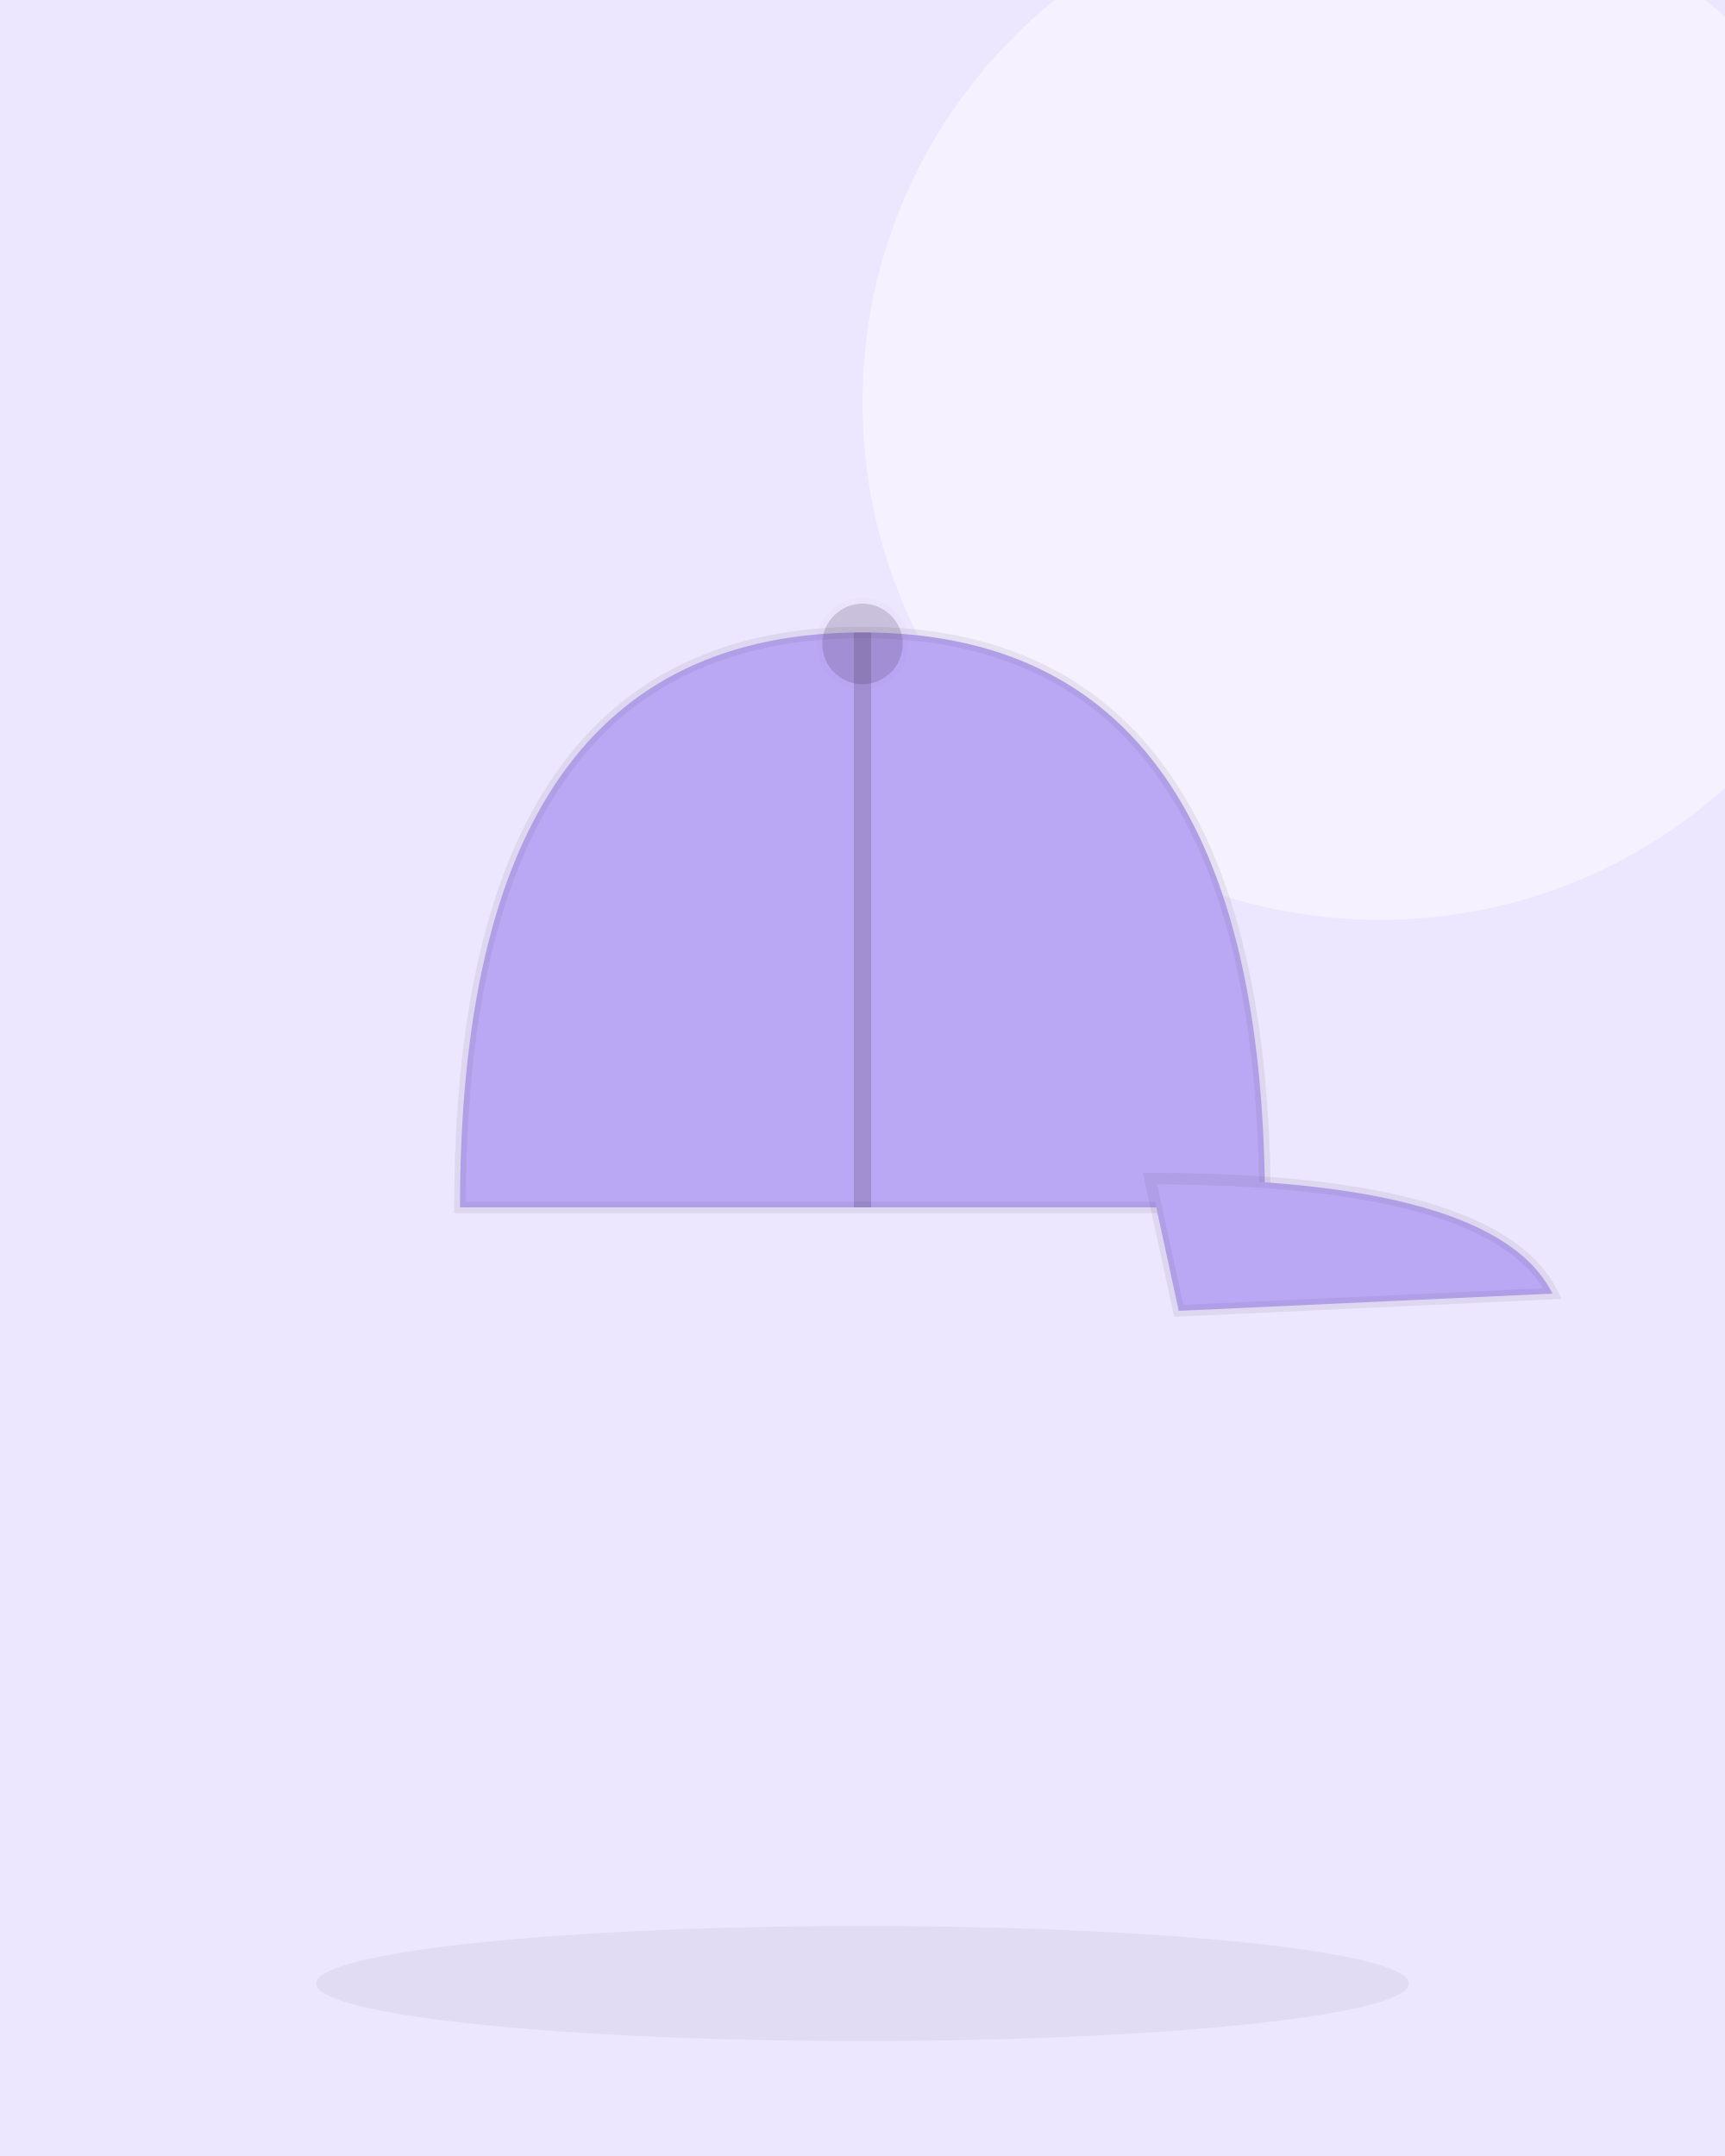
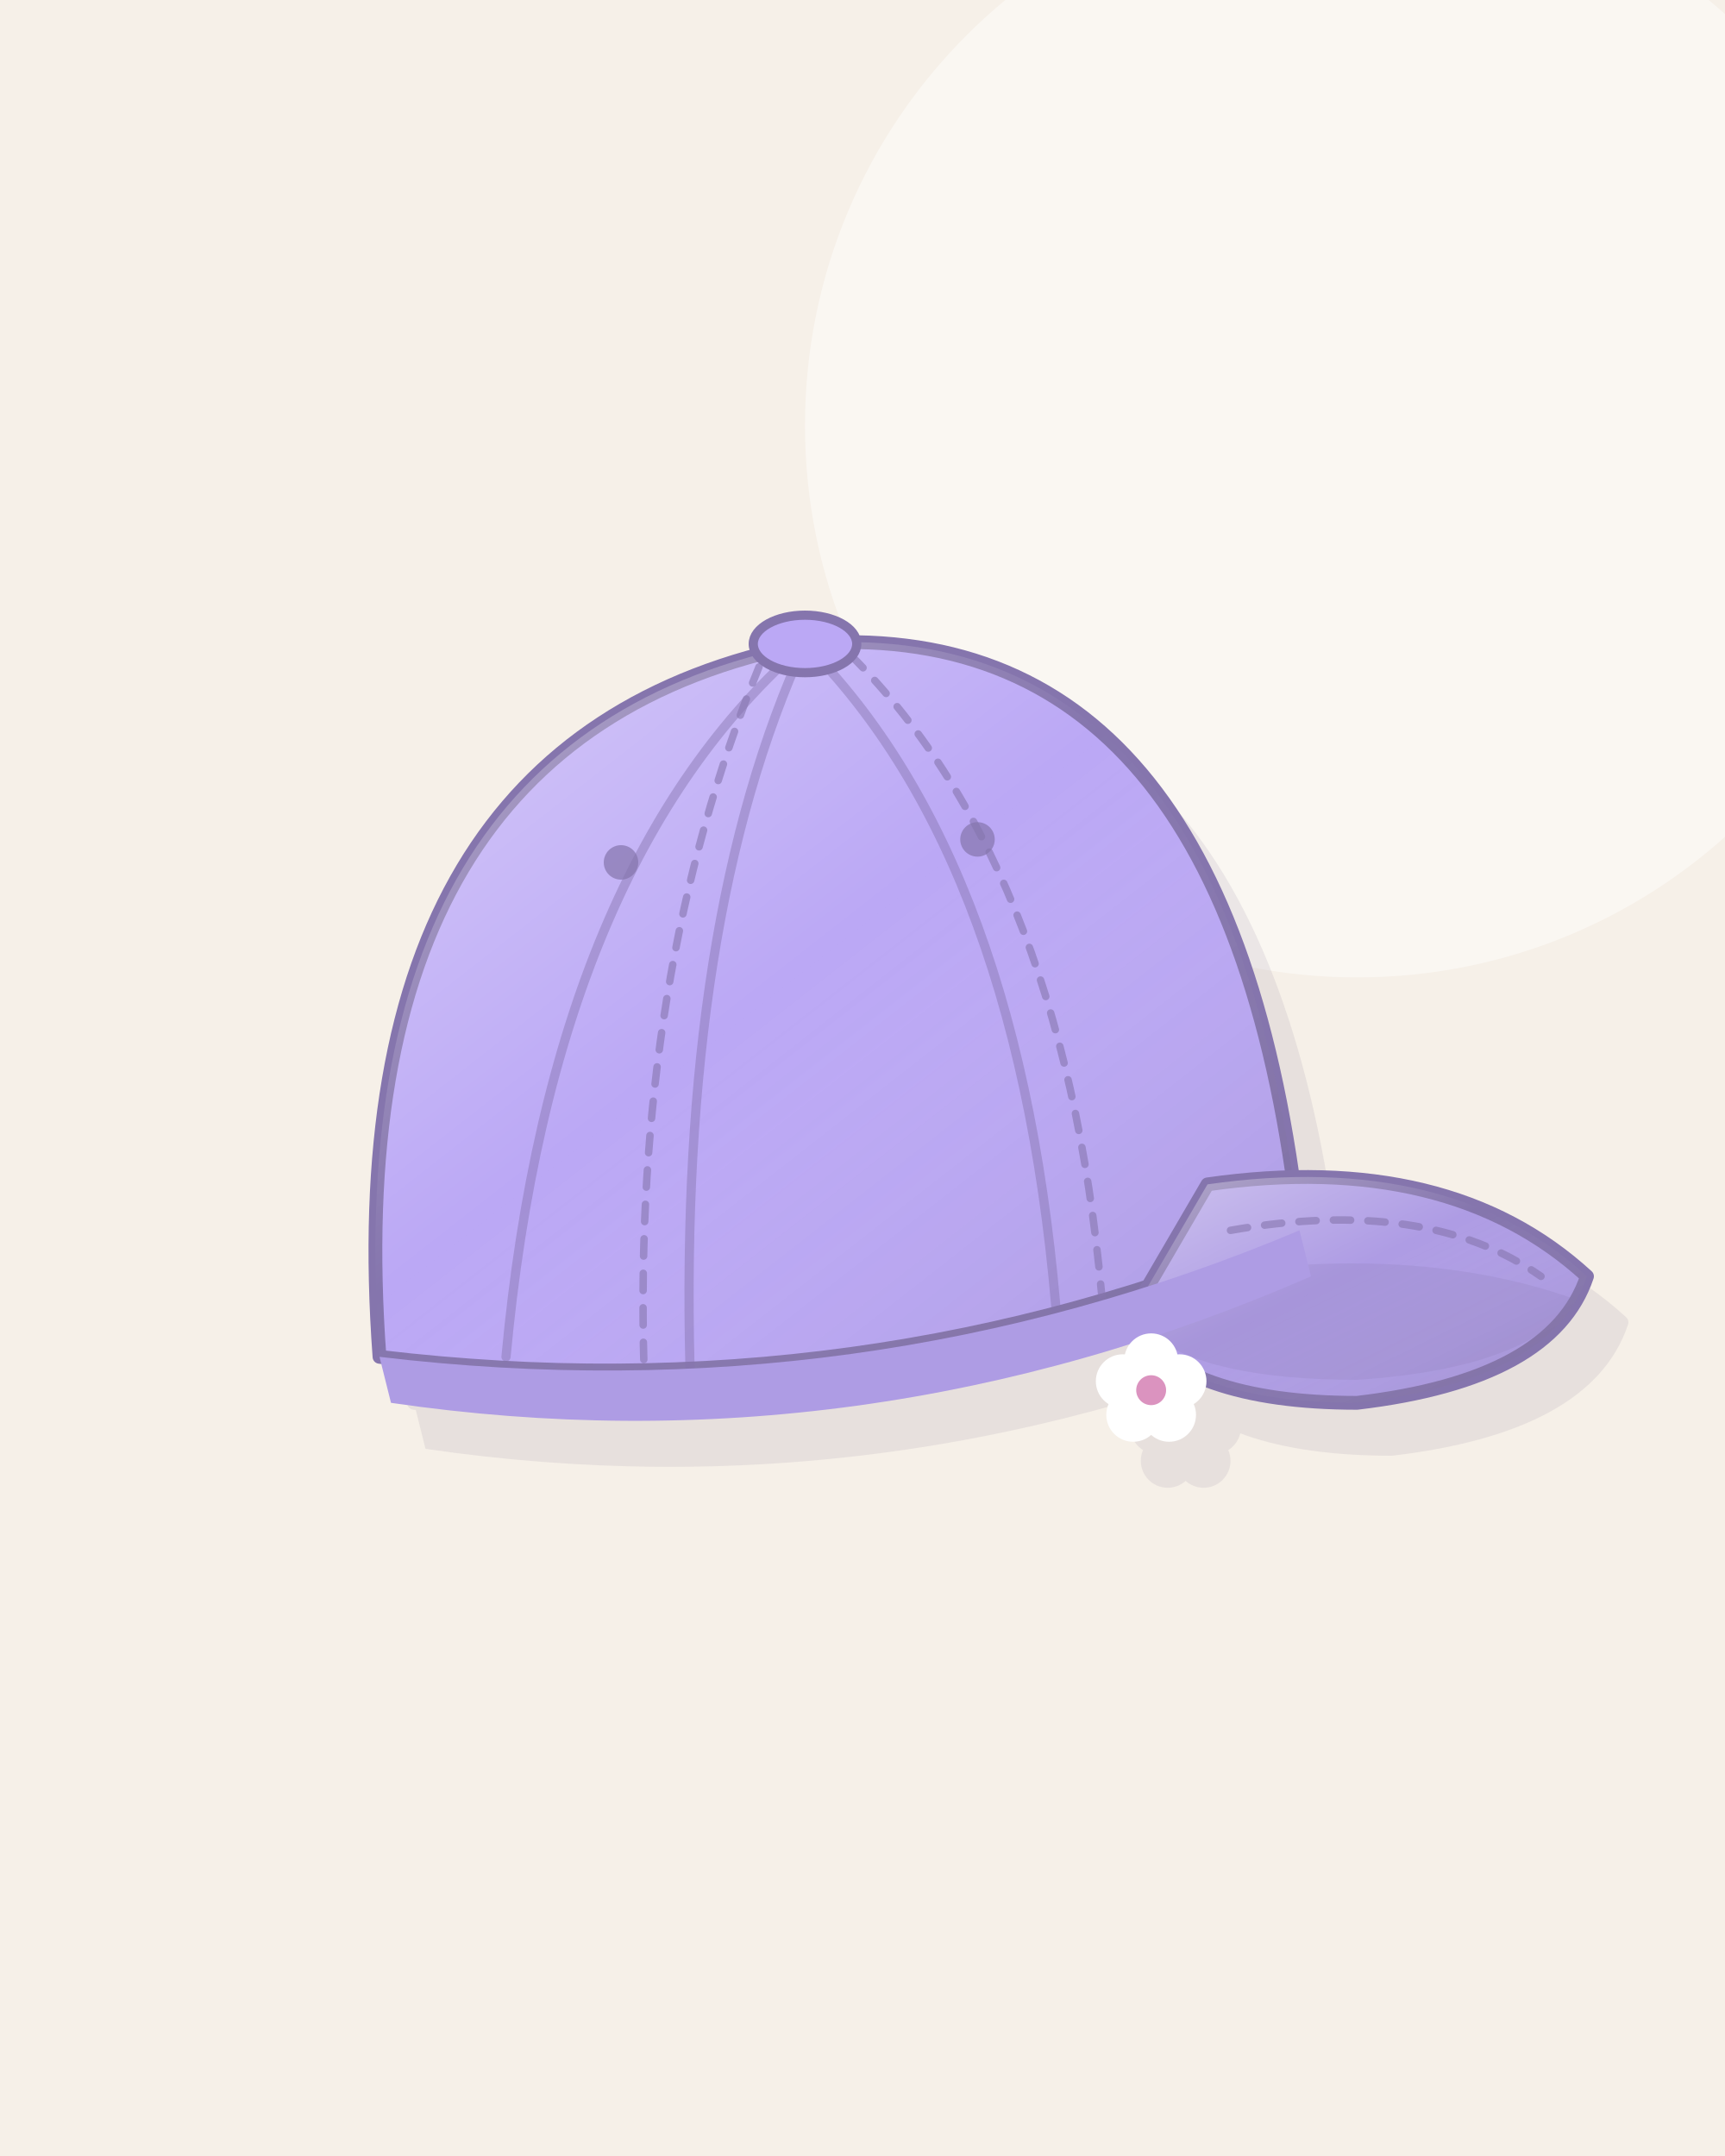
<svg xmlns="http://www.w3.org/2000/svg" viewBox="0 0 300 375" preserveAspectRatio="xMidYMid slice">
-   <rect width="300" height="375" fill="#ece6ff" />
-   <circle cx="240" cy="70" r="90" fill="#fff" opacity=".45" />
-   <ellipse cx="150" cy="345" rx="95" ry="10" fill="#3b2f4a" opacity=".06" />
-   <g stroke="#3b2f4a" stroke-opacity=".08" stroke-width="2">
-     <path d="M80 210 Q80 110 150 110 Q220 110 220 210Z" fill="#bba8f5" />
-     <path d="M200 205 Q260 205 270 225 L205 228Z" fill="#bba8f5" />
-     <path d="M150 110 V210" stroke="#3b2f4a" stroke-opacity=".2" stroke-width="3" />
-     <circle cx="150" cy="112" r="7" fill="#3b2f4a" opacity=".2" />
-   </g>
+   <defs>
+     <linearGradient id="sh" x1="0" y1="0" x2="1" y2="1">
+       <stop offset="0" stop-color="#fff" stop-opacity=".4" />
+       <stop offset=".45" stop-color="#fff" stop-opacity="0" />
+       <stop offset="1" stop-color="#3b2f4a" stop-opacity=".14" />
+     </linearGradient>
+     <g id="fl">
+       <circle cx="0" cy="-4" r="3.6" />
+       <circle cx="3.8" cy="-1.2" r="3.6" />
+       <circle cx="2.4" cy="3.3" r="3.6" />
+       <circle cx="-2.4" cy="3.3" r="3.6" />
+       <circle cx="-3.8" cy="-1.2" r="3.6" />
+       <circle r="2" fill="#db93bf" />
+     </g>
+     <filter id="s">
+       <feColorMatrix values="0 0 0 0 .23 0 0 0 0 .18 0 0 0 0 .29 0 0 0 .13 0" />
+     </filter>
+     <g id="g" stroke-width="2.4" stroke-linejoin="round" stroke-linecap="round" fill="#fff">
+       <path d="M66 236Q58 128 140 112Q214 106 226 214Q150 246 66 236Z" fill="#bba8f5" stroke="#8575ad" />
+       <path d="M66 236Q58 128 140 112Q214 106 226 214Q150 246 66 236Z" fill="url(#sh)" />
+       <path d="M210 206Q252 200 276 222Q270 240 236 244Q206 244 196 230Z" fill="#ae9ce4" stroke="#8575ad" />
+       <path d="M210 206Q252 200 276 222Q270 240 236 244Q206 244 196 230Z" fill="url(#sh)" />
+       <path d="M208 222Q246 216 274 226Q266 238 236 240Q210 240 200 232Z" fill="#8575ad" opacity="0.18" />
+       <path d="M214 214Q248 208 268 222" fill="none" stroke="#8575ad" stroke-width="1.3" stroke-opacity="0.6" stroke-dasharray="3 3" />
+       <path d="M140 112Q118 160 120 238M140 112Q178 150 184 232M140 112Q96 150 88 236" fill="none" stroke="#8575ad" stroke-width="1.6" stroke-opacity="0.45" />
+       <path d="M132 116Q110 170 112 238M148 114Q186 152 192 230" fill="none" stroke="#8575ad" stroke-width="1.3" stroke-opacity="0.6" stroke-dasharray="3 3" />
+       <ellipse cx="140" cy="112" rx="9" ry="5" fill="#bba8f5" stroke="#8575ad" stroke-width="1.6" />
+       <circle cx="108" cy="150" r="3" fill="#8575ad" opacity=".7" />
+       <circle cx="170" cy="146" r="3" fill="#8575ad" opacity=".7" />
+       <path d="M66 236Q150 246 226 214L228 222Q150 256 68 244Z" fill="#ae9ce4" />
+       <use href="#fl" x="154" y="186" transform="scale(1.3)" transform-origin="154 186" />
+     </g>
+   </defs>
+   <rect width="300" height="375" fill="#f6f0e8" />
+   <circle cx="236" cy="74" r="96" fill="#fff" opacity=".45" />
+   <use href="#g" x="6" y="8" filter="url(#s)" />
+   <use href="#g" />
</svg>
